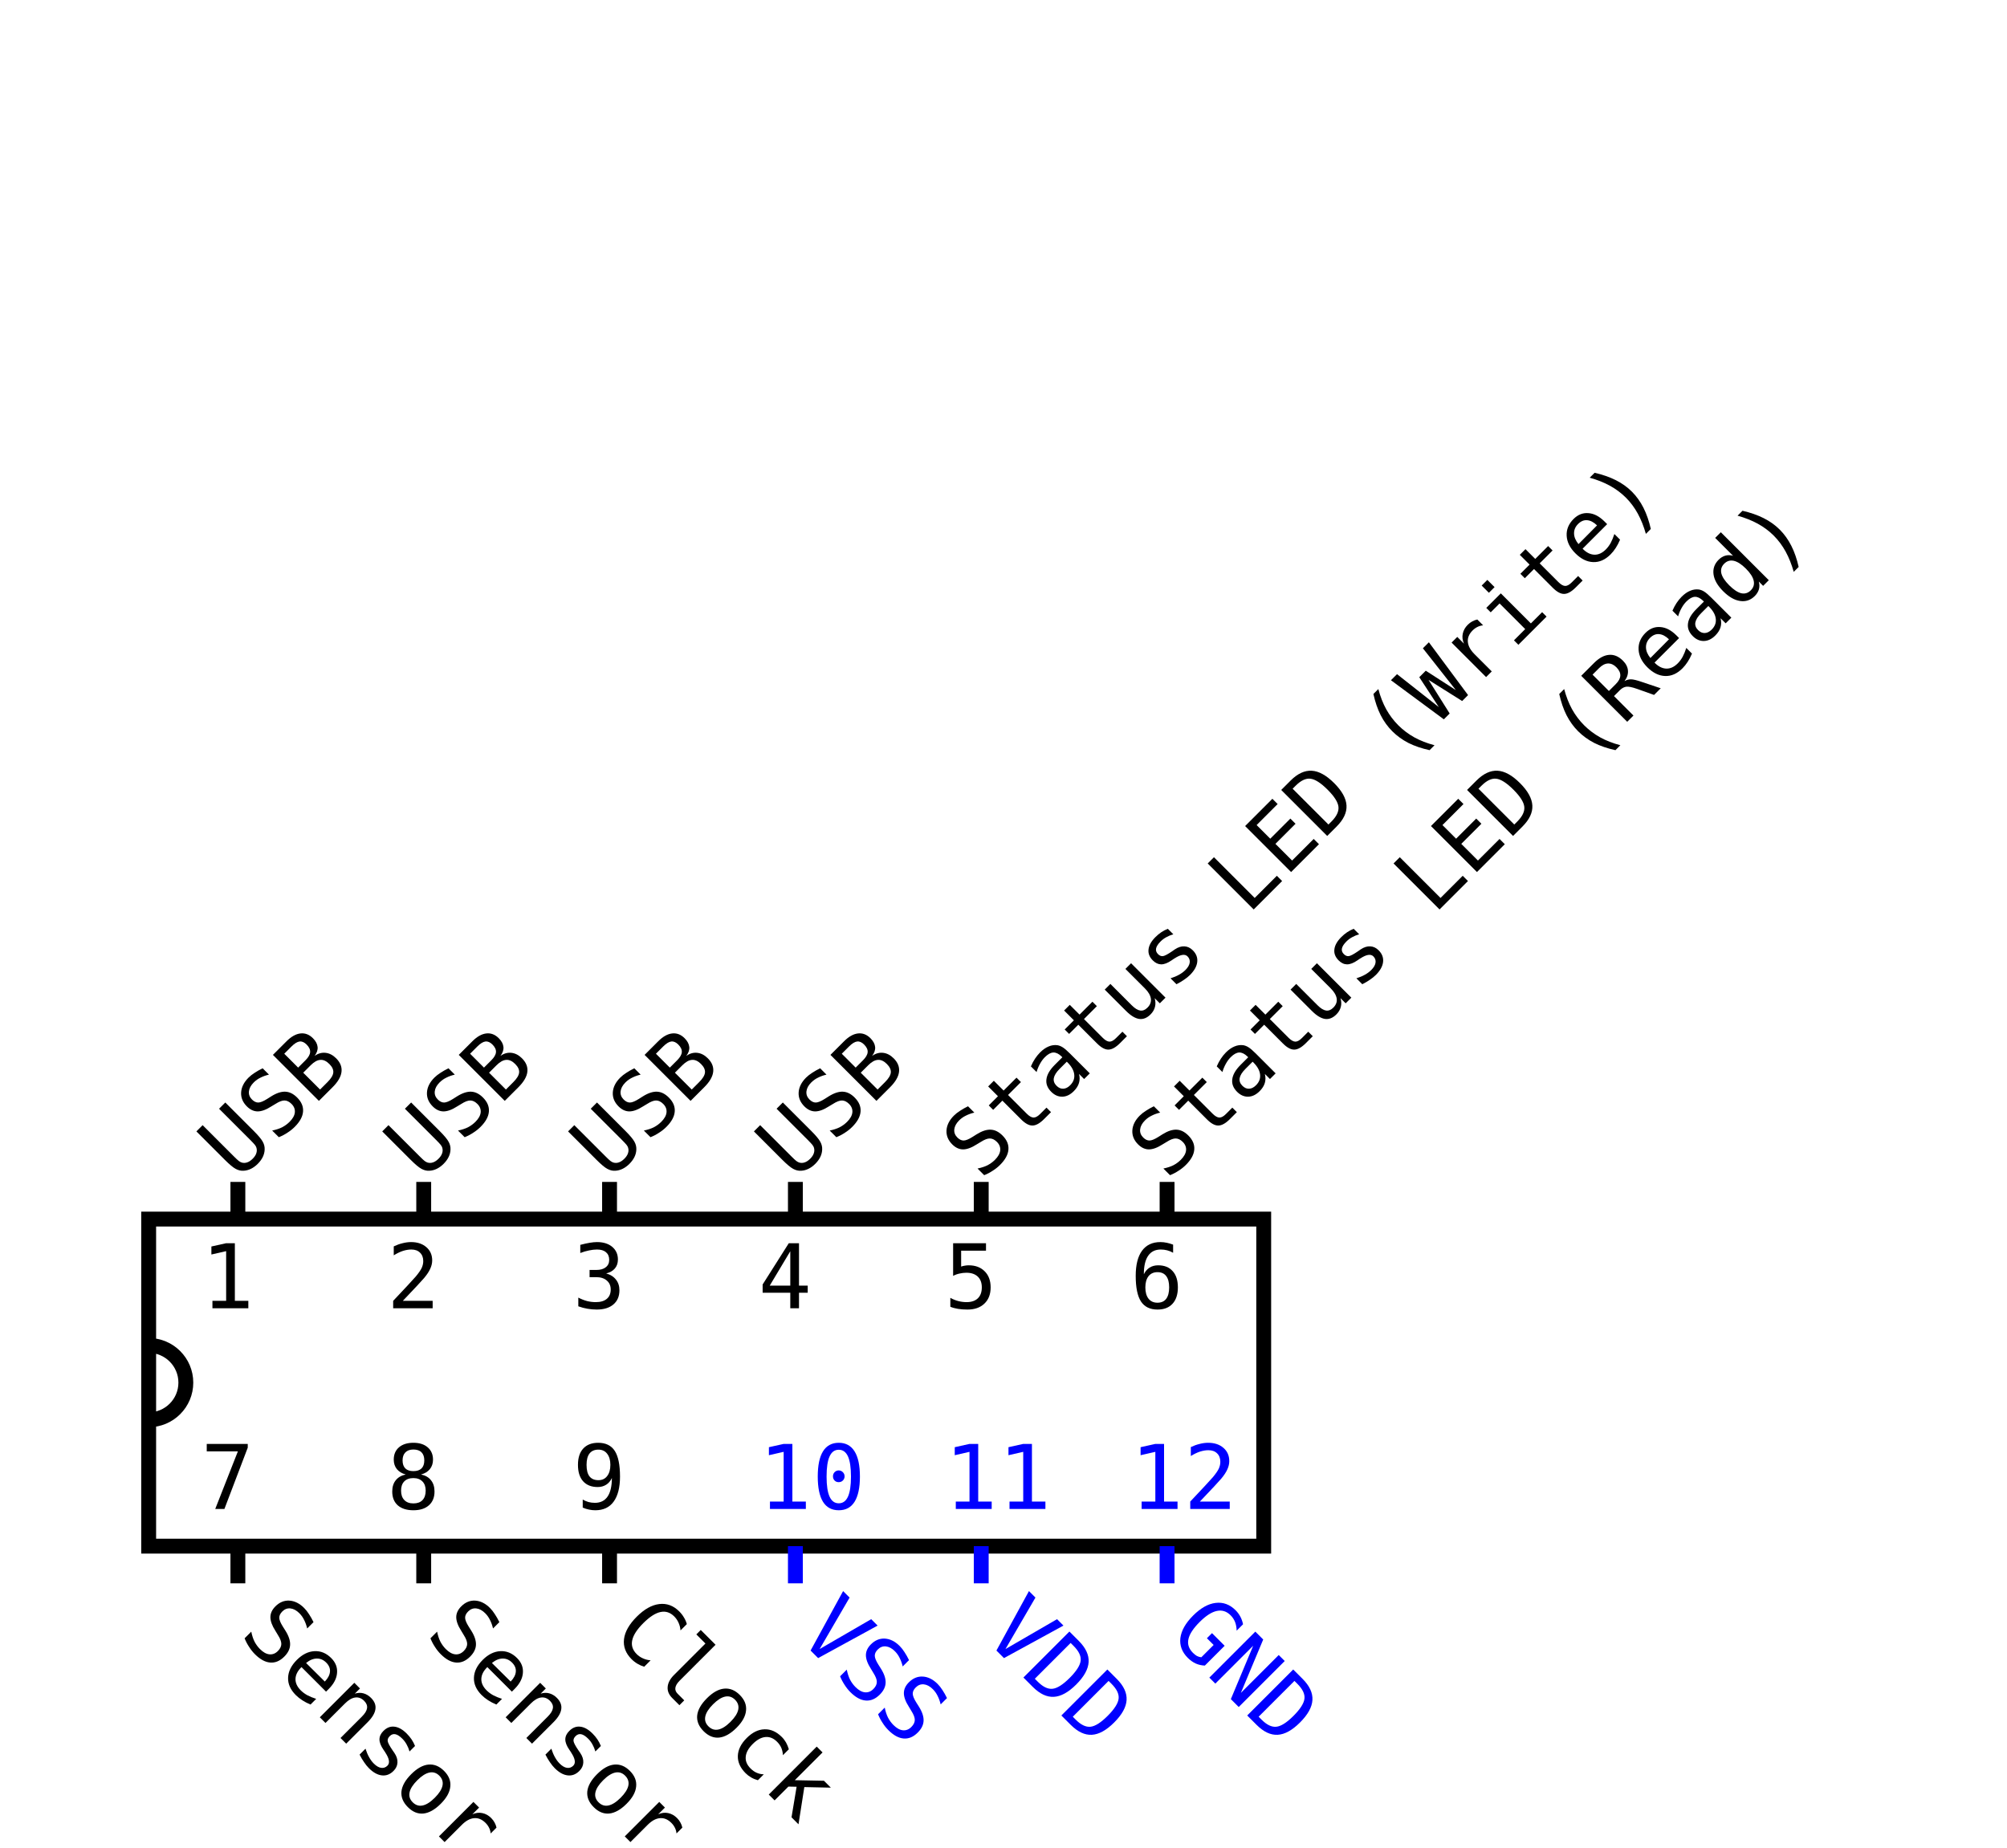
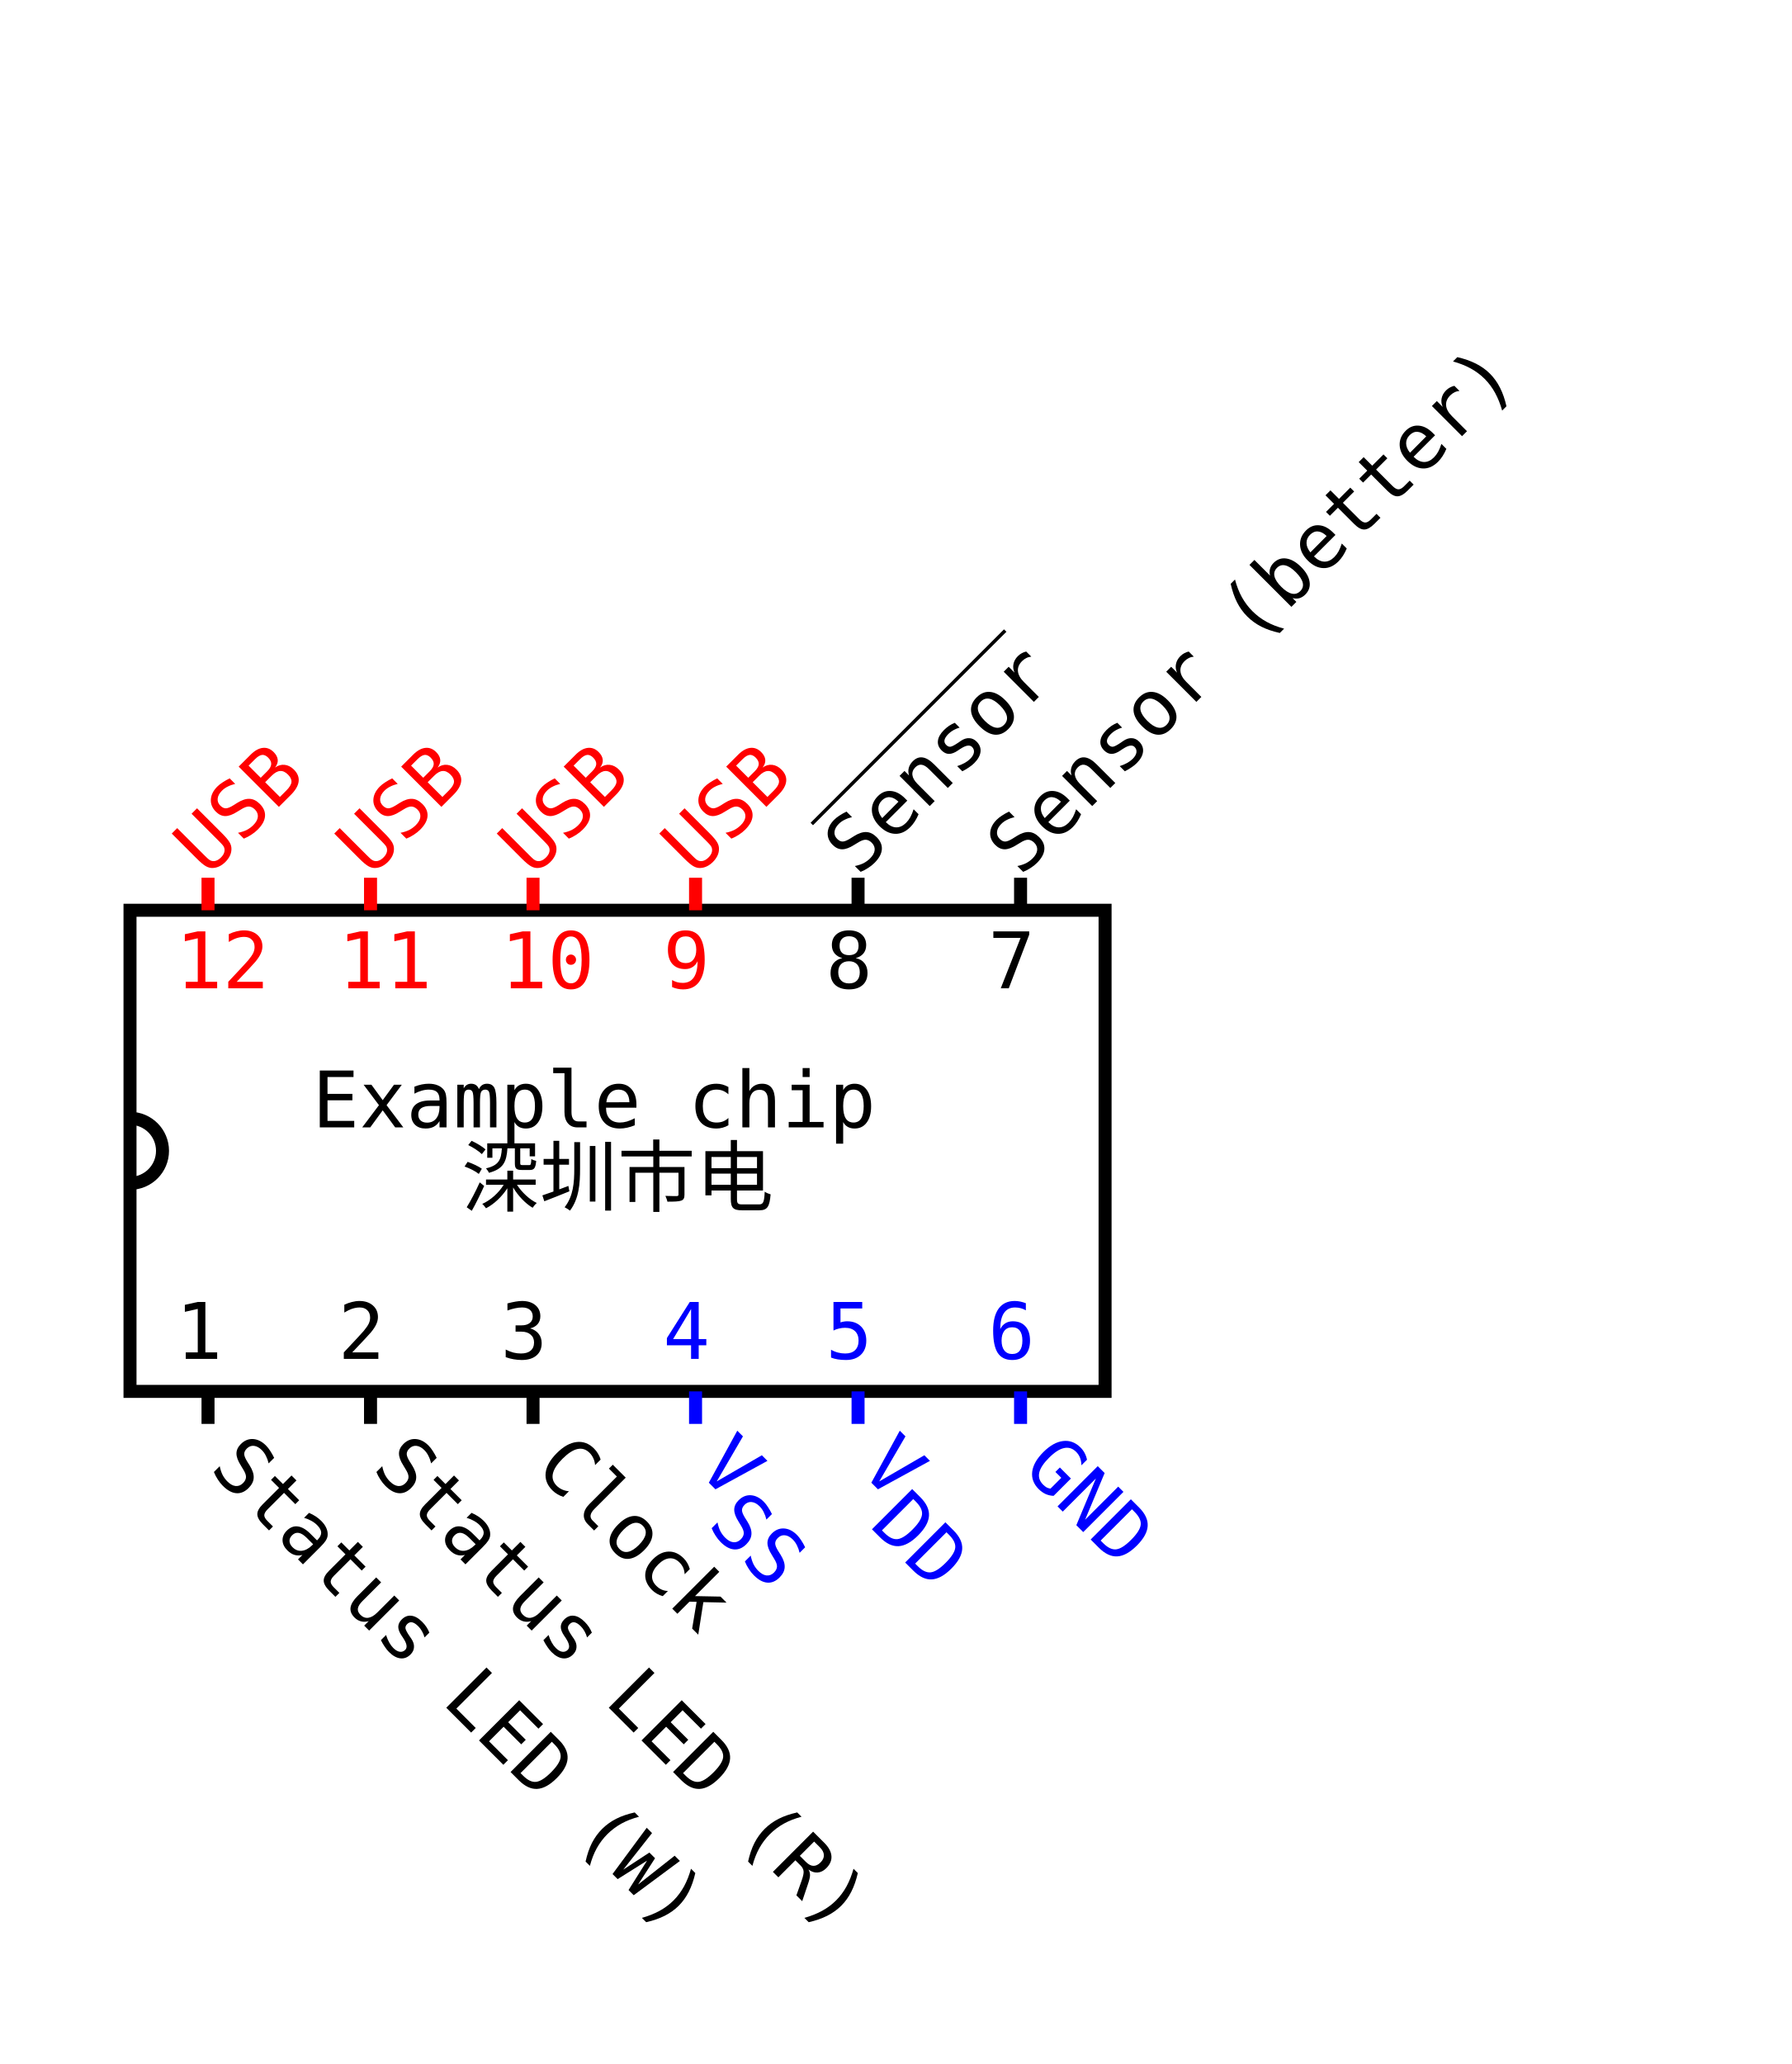
<svg xmlns="http://www.w3.org/2000/svg" version="1.1">
-   <rect x="20" y="164" width="150" height="44" fill="none" stroke-width="2" stroke="black" />
-   <path d="M20 181   A 5 5 0 0 1 20 191" stroke="black" fill="black" fill-opacity="0" stroke-width="2" />
-   <line x1="32" y1="164" x2="32" y2="159" stroke="black" stroke-width="2" />
-   <text x="27" y="176" font-family="monospace" fill="black">1</text>
-   <text x="32" y="159" transform="rotate(-45 32 159)" font-family="monospace" fill="black">USB</text>
-   <line x1="57" y1="164" x2="57" y2="159" stroke="black" stroke-width="2" />
-   <text x="52" y="176" font-family="monospace" fill="black">2</text>
-   <text x="57" y="159" transform="rotate(-45 57 159)" font-family="monospace" fill="black">USB</text>
-   <line x1="82" y1="164" x2="82" y2="159" stroke="black" stroke-width="2" />
-   <text x="77" y="176" font-family="monospace" fill="black">3</text>
-   <text x="82" y="159" transform="rotate(-45 82 159)" font-family="monospace" fill="black">USB</text>
-   <line x1="107" y1="164" x2="107" y2="159" stroke="black" stroke-width="2" />
-   <text x="102" y="176" font-family="monospace" fill="black">4</text>
-   <text x="107" y="159" transform="rotate(-45 107 159)" font-family="monospace" fill="black">USB</text>
-   <line x1="132" y1="164" x2="132" y2="159" stroke="black" stroke-width="2" />
-   <text x="127" y="176" font-family="monospace" fill="black">5</text>
-   <text x="132" y="159" transform="rotate(-45 132 159)" font-family="monospace" fill="black">Status LED (Write)</text>
-   <line x1="157" y1="164" x2="157" y2="159" stroke="black" stroke-width="2" />
-   <text x="152" y="176" font-family="monospace" fill="black">6</text>
-   <text x="157" y="159" transform="rotate(-45 157 159)" font-family="monospace" fill="black">Status LED (Read)</text>
-   <line x1="32" y1="208" x2="32" y2="213" stroke="black" stroke-width="2" />
-   <text x="27" y="203" font-family="monospace" fill="black">7</text>
-   <text x="32" y="220" transform="rotate(45 32 220)" font-family="monospace" fill="black">Sensor</text>
-   <line x1="57" y1="208" x2="57" y2="213" stroke="black" stroke-width="2" />
-   <text x="52" y="203" font-family="monospace" fill="black">8</text>
-   <text x="57" y="220" transform="rotate(45 57 220)" font-family="monospace" fill="black">Sensor</text>
-   <line x1="82" y1="208" x2="82" y2="213" stroke="black" stroke-width="2" />
-   <text x="77" y="203" font-family="monospace" fill="black">9</text>
-   <text x="82" y="220" transform="rotate(45 82 220)" font-family="monospace" fill="black">Clock</text>
-   <line x1="107" y1="208" x2="107" y2="213" stroke="blue" stroke-width="2" />
-   <text x="102" y="203" font-family="monospace" fill="blue">10</text>
-   <text x="107" y="220" transform="rotate(45 107 220)" font-family="monospace" fill="blue">VSS</text>
-   <line x1="132" y1="208" x2="132" y2="213" stroke="blue" stroke-width="2" />
-   <text x="127" y="203" font-family="monospace" fill="blue">11</text>
-   <text x="132" y="220" transform="rotate(45 132 220)" font-family="monospace" fill="blue">VDD</text>
-   <line x1="157" y1="208" x2="157" y2="213" stroke="blue" stroke-width="2" />
-   <text x="152" y="203" font-family="monospace" fill="blue">12</text>
-   <text x="157" y="220" transform="rotate(45 157 220)" font-family="monospace" fill="blue">GND</text>
+   <rect x="20" y="140" width="150" height="74" fill="none" stroke-width="2" stroke="black" />
+   <text x="95" y="177" transform="rotate(0 95 177)" alignment-baseline="central" text-anchor="middle" font-family="monospace">
+     <tspan x="95" dy="-0.3em">Example chip</tspan>
+     <tspan x="95" dy="1em">深圳市电</tspan>
+   </text>
+   <path d="M20 172   A 5 5 0 0 1 20 182" stroke="black" fill="black" fill-opacity="0" stroke-width="2" />
+   <line x1="32" y1="140" x2="32" y2="135" stroke="red" stroke-width="2" />
+   <text x="27" y="152" font-family="monospace" fill="red">12</text>
+   <text x="32" y="135" transform="rotate(-45 32 135)" font-family="monospace" fill="red">USB</text>
+   <line x1="57" y1="140" x2="57" y2="135" stroke="red" stroke-width="2" />
+   <text x="52" y="152" font-family="monospace" fill="red">11</text>
+   <text x="57" y="135" transform="rotate(-45 57 135)" font-family="monospace" fill="red">USB</text>
+   <line x1="82" y1="140" x2="82" y2="135" stroke="red" stroke-width="2" />
+   <text x="77" y="152" font-family="monospace" fill="red">10</text>
+   <text x="82" y="135" transform="rotate(-45 82 135)" font-family="monospace" fill="red">USB</text>
+   <line x1="107" y1="140" x2="107" y2="135" stroke="red" stroke-width="2" />
+   <text x="102" y="152" font-family="monospace" fill="red">9</text>
+   <text x="107" y="135" transform="rotate(-45 107 135)" font-family="monospace" fill="red">USB</text>
+   <line x1="132" y1="140" x2="132" y2="135" stroke="black" stroke-width="2" />
+   <text x="127" y="152" font-family="monospace" fill="black">8</text>
+   <text x="132" y="135" transform="rotate(-45 132 135)" font-family="monospace" fill="black" style="text-decoration: overline">Sensor</text>
+   <line x1="157" y1="140" x2="157" y2="135" stroke="black" stroke-width="2" />
+   <text x="152" y="152" font-family="monospace" fill="black">7</text>
+   <text x="157" y="135" transform="rotate(-45 157 135)" font-family="monospace" fill="black">Sensor (better)</text>
+   <line x1="32" y1="214" x2="32" y2="219" stroke="black" stroke-width="2" />
+   <text x="27" y="209" font-family="monospace" fill="black">1</text>
+   <text x="32" y="226" transform="rotate(45 32 226)" font-family="monospace" fill="black">Status LED (W)</text>
+   <line x1="57" y1="214" x2="57" y2="219" stroke="black" stroke-width="2" />
+   <text x="52" y="209" font-family="monospace" fill="black">2</text>
+   <text x="57" y="226" transform="rotate(45 57 226)" font-family="monospace" fill="black">Status LED (R)</text>
+   <line x1="82" y1="214" x2="82" y2="219" stroke="black" stroke-width="2" />
+   <text x="77" y="209" font-family="monospace" fill="black">3</text>
+   <text x="82" y="226" transform="rotate(45 82 226)" font-family="monospace" fill="black">Clock</text>
+   <line x1="107" y1="214" x2="107" y2="219" stroke="blue" stroke-width="2" />
+   <text x="102" y="209" font-family="monospace" fill="blue">4</text>
+   <text x="107" y="226" transform="rotate(45 107 226)" font-family="monospace" fill="blue">V<tspan dy="5">SS</tspan>
+   </text>
+   <line x1="132" y1="214" x2="132" y2="219" stroke="blue" stroke-width="2" />
+   <text x="127" y="209" font-family="monospace" fill="blue">5</text>
+   <text x="132" y="226" transform="rotate(45 132 226)" font-family="monospace" fill="blue">V<tspan dy="5">DD</tspan>
+   </text>
+   <line x1="157" y1="214" x2="157" y2="219" stroke="blue" stroke-width="2" />
+   <text x="152" y="209" font-family="monospace" fill="blue">6</text>
+   <text x="157" y="226" transform="rotate(45 157 226)" font-family="monospace" fill="blue">GND</text>
</svg>
